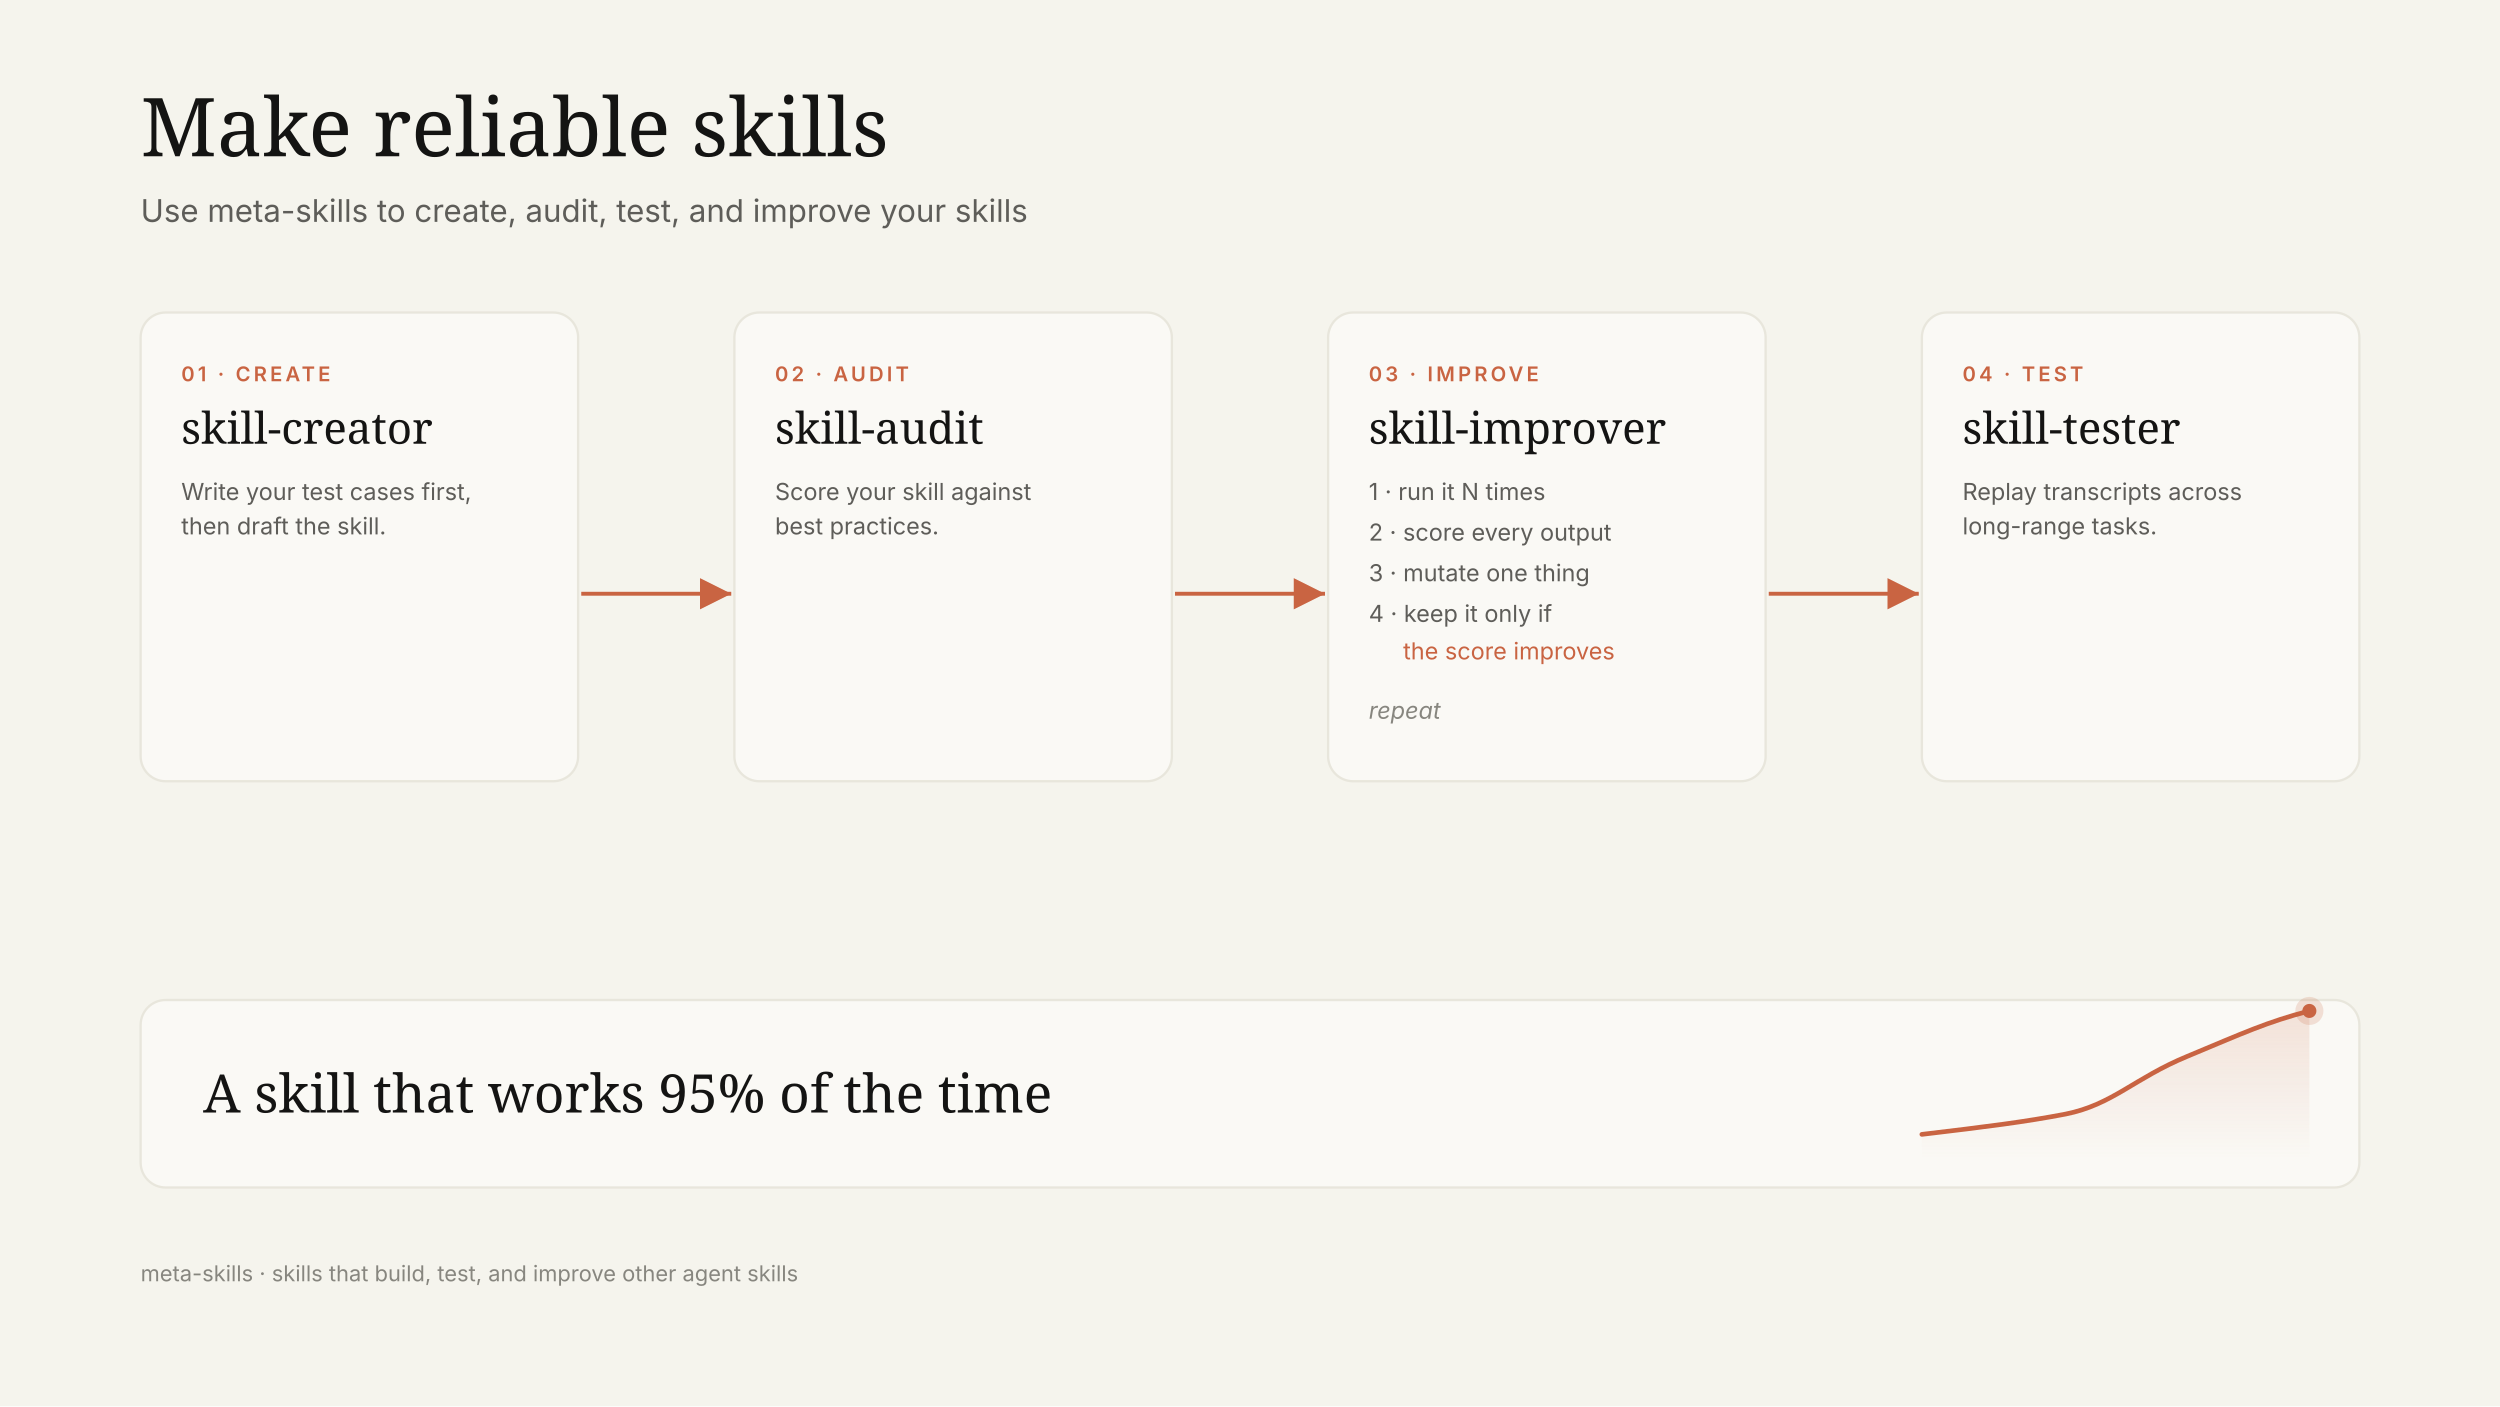
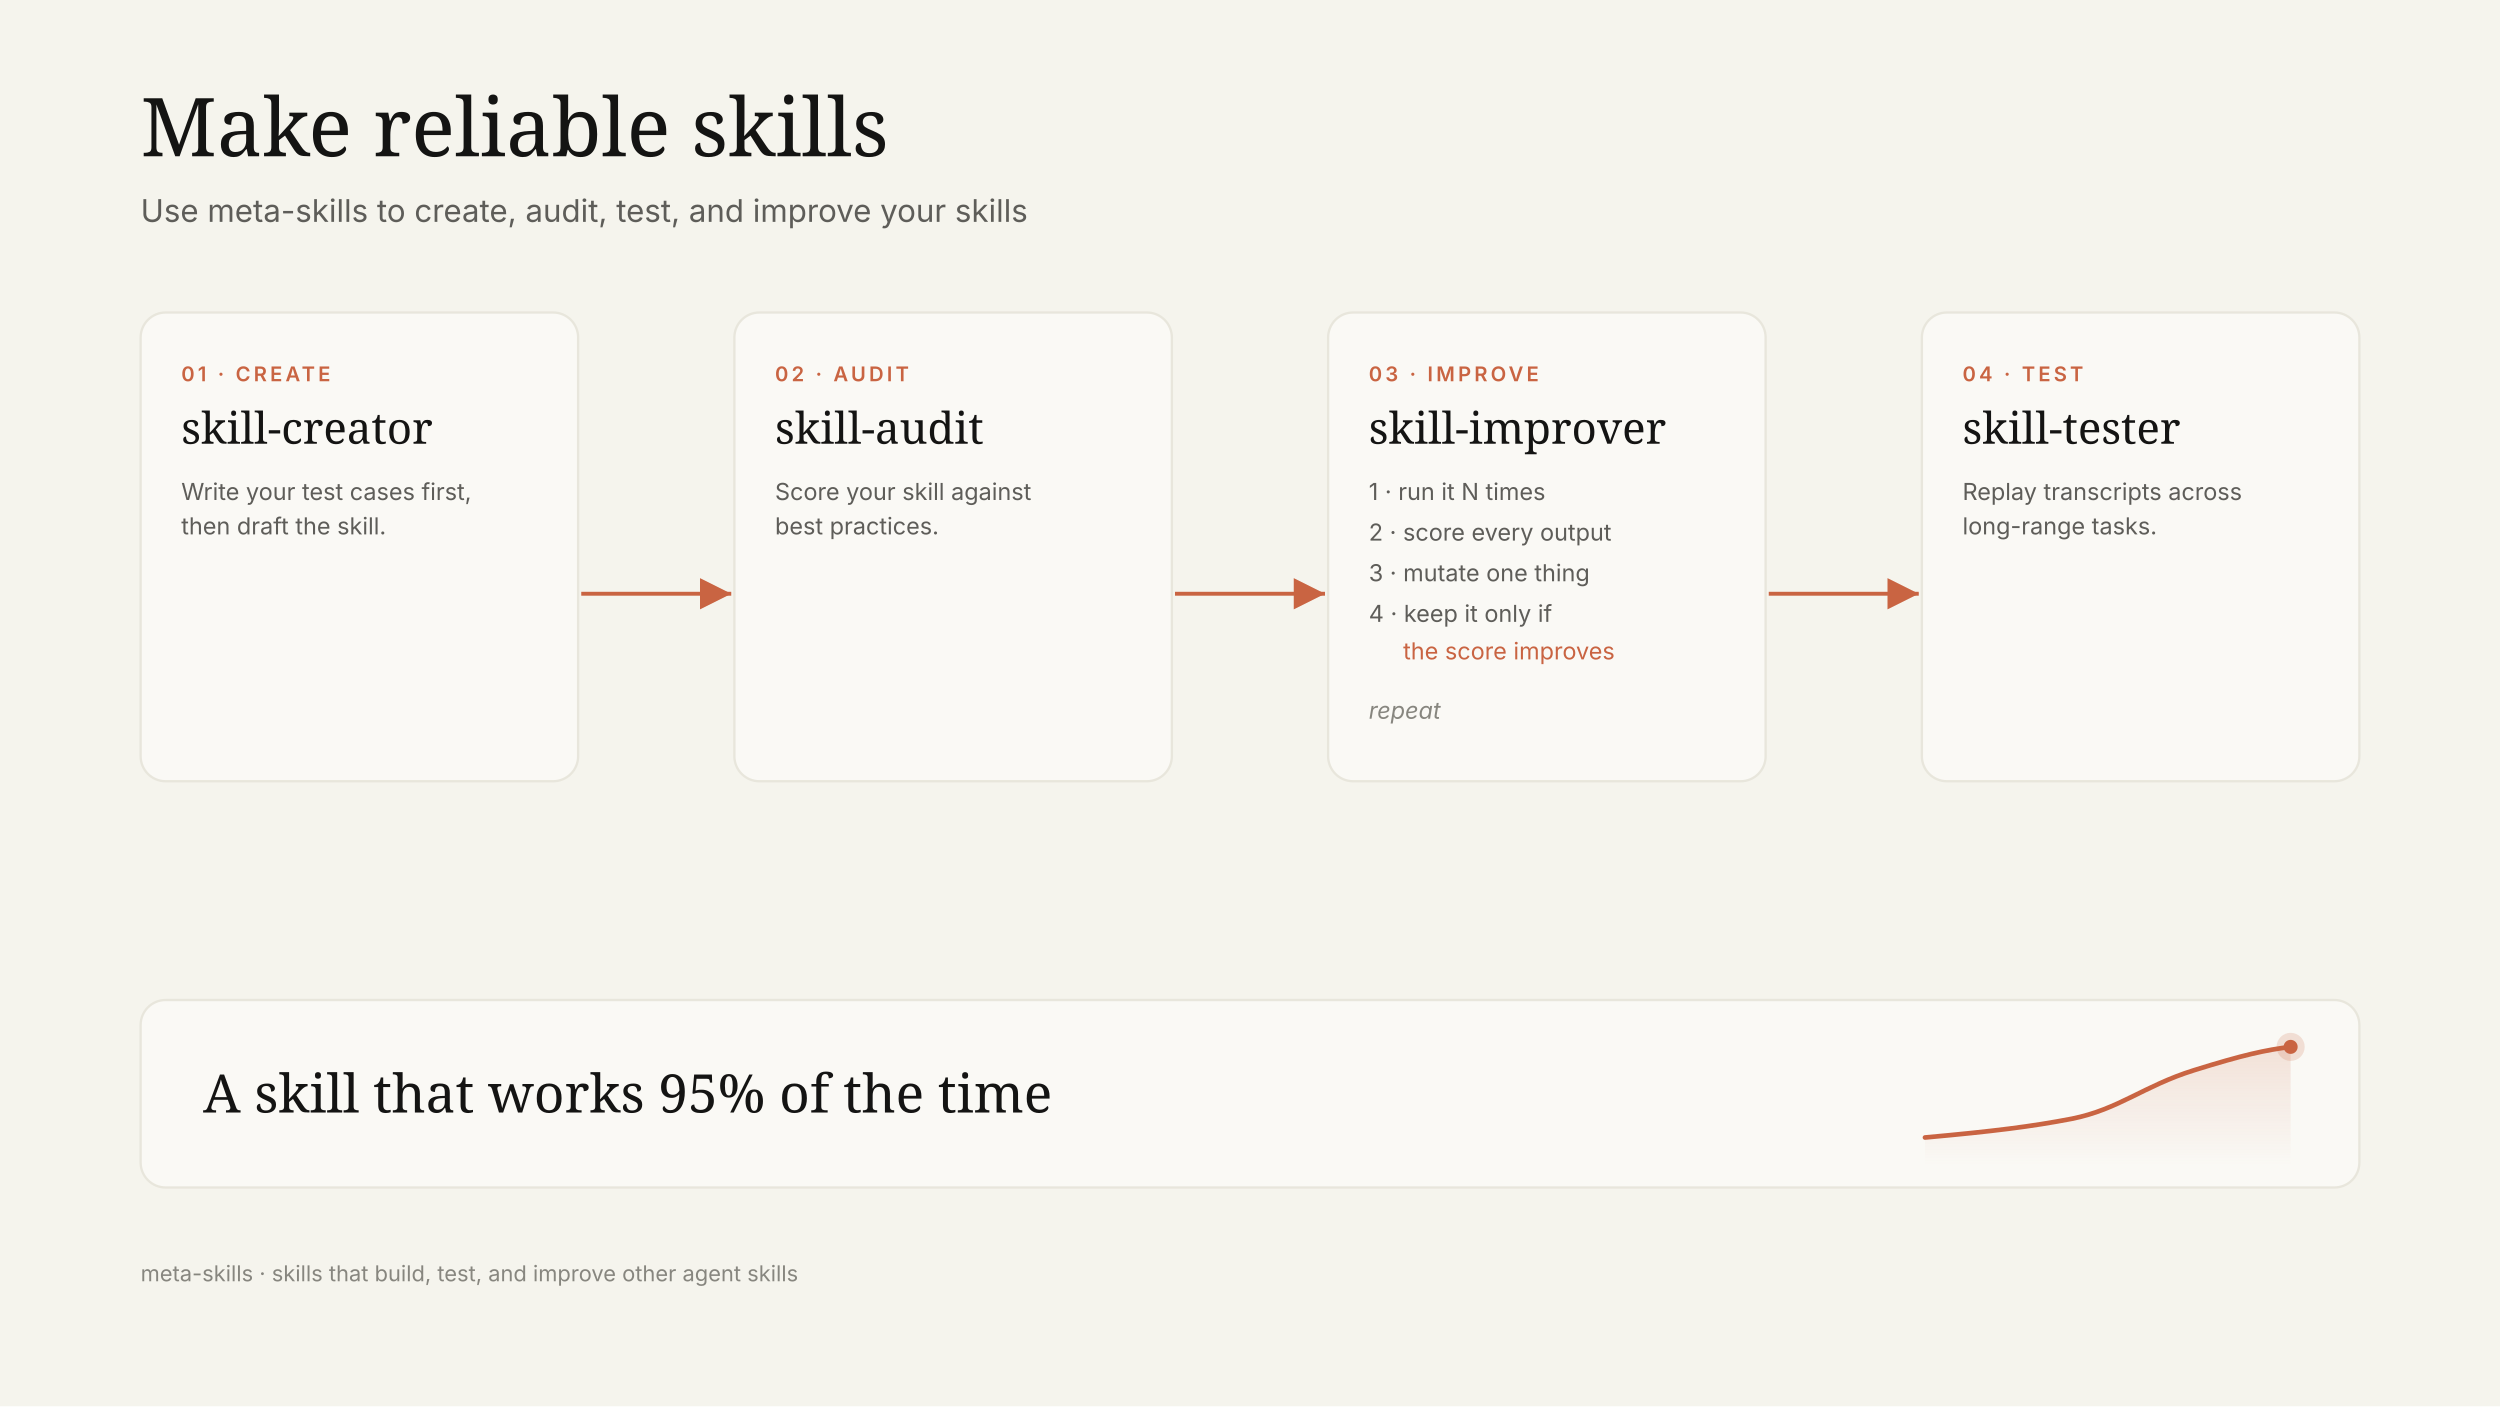
<svg xmlns="http://www.w3.org/2000/svg" width="1600" height="900" viewBox="0 0 1600 900" font-family="'EB Garamond', Georgia, serif">
  <defs>
    <style>
      .label{font-family:'EB Garamond',Georgia,serif;}
      .ui{font-family:-apple-system,'Segoe UI',system-ui,sans-serif;}
    </style>
    <marker id="arw" markerWidth="12" markerHeight="12" refX="8" refY="4" orient="auto">
      <path d="M0,0 L8,4 L0,8 Z" fill="#c96442" />
    </marker>
    <linearGradient id="sparkFill" x1="0" y1="0" x2="0" y2="1">
      <stop offset="0" stop-color="#c96442" stop-opacity="0.16" />
      <stop offset="1" stop-color="#c96442" stop-opacity="0" />
    </linearGradient>
  </defs>
  <rect width="1600" height="900" fill="#f5f4ed" />
  <text x="90" y="100" class="label" font-size="52" fill="#141413" font-weight="500">Make reliable skills</text>
  <text x="90" y="142" class="ui" font-size="20" fill="#5e5d59">Use meta-skills to create, audit, test, and improve your skills</text>
  <g>
    <rect x="90" y="200" width="280" height="300" rx="16" fill="#faf9f5" stroke="#e8e6dc" stroke-width="1.5" />
    <text x="116" y="244" class="ui" font-size="13" fill="#c96442" letter-spacing="2" font-weight="600">01 · CREATE</text>
    <text x="116" y="284" class="label" font-size="28" fill="#141413" font-weight="500">skill-creator</text>
    <text x="116" y="320" class="ui" font-size="15" fill="#5e5d59">Write your test cases first,</text>
    <text x="116" y="342" class="ui" font-size="15" fill="#5e5d59">then draft the skill.</text>
  </g>
  <g>
    <rect x="470" y="200" width="280" height="300" rx="16" fill="#faf9f5" stroke="#e8e6dc" stroke-width="1.5" />
    <text x="496" y="244" class="ui" font-size="13" fill="#c96442" letter-spacing="2" font-weight="600">02 · AUDIT</text>
    <text x="496" y="284" class="label" font-size="28" fill="#141413" font-weight="500">skill-audit</text>
    <text x="496" y="320" class="ui" font-size="15" fill="#5e5d59">Score your skill against</text>
    <text x="496" y="342" class="ui" font-size="15" fill="#5e5d59">best practices.</text>
  </g>
  <g>
    <rect x="850" y="200" width="280" height="300" rx="16" fill="#faf9f5" stroke="#e8e6dc" stroke-width="1.5" />
    <text x="876" y="244" class="ui" font-size="13" fill="#c96442" letter-spacing="2" font-weight="600">03 · IMPROVE</text>
    <text x="876" y="284" class="label" font-size="28" fill="#141413" font-weight="500">skill-improver</text>
    <text x="876" y="320" class="ui" font-size="15" fill="#5e5d59">1 · run it N times</text>
    <text x="876" y="346" class="ui" font-size="15" fill="#5e5d59">2 · score every output</text>
    <text x="876" y="372" class="ui" font-size="15" fill="#5e5d59">3 · mutate one thing</text>
    <text x="876" y="398" class="ui" font-size="15" fill="#5e5d59">4 · keep it only if</text>
    <text x="898" y="422" class="ui" font-size="15" fill="#c96442">the score improves</text>
    <text x="876" y="460" class="ui" font-size="15" fill="#87867f" font-style="italic">repeat</text>
  </g>
  <g>
    <rect x="1230" y="200" width="280" height="300" rx="16" fill="#faf9f5" stroke="#e8e6dc" stroke-width="1.5" />
    <text x="1256" y="244" class="ui" font-size="13" fill="#c96442" letter-spacing="2" font-weight="600">04 · TEST</text>
    <text x="1256" y="284" class="label" font-size="28" fill="#141413" font-weight="500">skill-tester</text>
    <text x="1256" y="320" class="ui" font-size="15" fill="#5e5d59">Replay transcripts across</text>
    <text x="1256" y="342" class="ui" font-size="15" fill="#5e5d59">long-range tasks.</text>
  </g>
  <line x1="372" y1="380" x2="468" y2="380" stroke="#c96442" stroke-width="2.5" marker-end="url(#arw)" />
  <line x1="752" y1="380" x2="848" y2="380" stroke="#c96442" stroke-width="2.5" marker-end="url(#arw)" />
  <line x1="1132" y1="380" x2="1228" y2="380" stroke="#c96442" stroke-width="2.5" marker-end="url(#arw)" />
  <g>
    <rect x="90" y="640" width="1420" height="120" rx="16" fill="#faf9f5" stroke="#e8e6dc" stroke-width="1.5" />
    <text x="130" y="712" class="label" font-size="34" fill="#141413" font-weight="500">A skill that works 95% of the time</text>
-     <path d="M1230,726 C1272,721 1296,718 1322,713 C1352,707 1366,690 1400,676 C1436,661 1451,654 1478,647 L1478,742 L1230,742 Z" fill="url(#sparkFill)" />
-     <path d="M1230,726 C1272,721 1296,718 1322,713 C1352,707 1366,690 1400,676 C1436,661 1451,654 1478,647" fill="none" stroke="#c96442" stroke-width="3" stroke-linecap="round" stroke-linejoin="round" />
-     <circle cx="1478" cy="647" r="9" fill="#c96442" fill-opacity="0.18" />
-     <circle cx="1478" cy="647" r="4.5" fill="#c96442" />
+     <path d="M1232,728 C1276,724 1300,721 1326,716 C1356,710 1372,695 1404,685 C1436,675 1450,672 1466,670 L1466,746 L1232,746 Z" fill="url(#sparkFill)" />
+     <path d="M1232,728 C1276,724 1300,721 1326,716 C1356,710 1372,695 1404,685 C1436,675 1450,672 1466,670" fill="none" stroke="#c96442" stroke-width="3" stroke-linecap="round" stroke-linejoin="round" />
+     <circle cx="1466" cy="670" r="9" fill="#c96442" fill-opacity="0.18" />
+     <circle cx="1466" cy="670" r="4.5" fill="#c96442" />
  </g>
  <text x="90" y="820" class="ui" font-size="14" fill="#87867f">meta-skills · skills that build, test, and improve other agent skills</text>
</svg>
